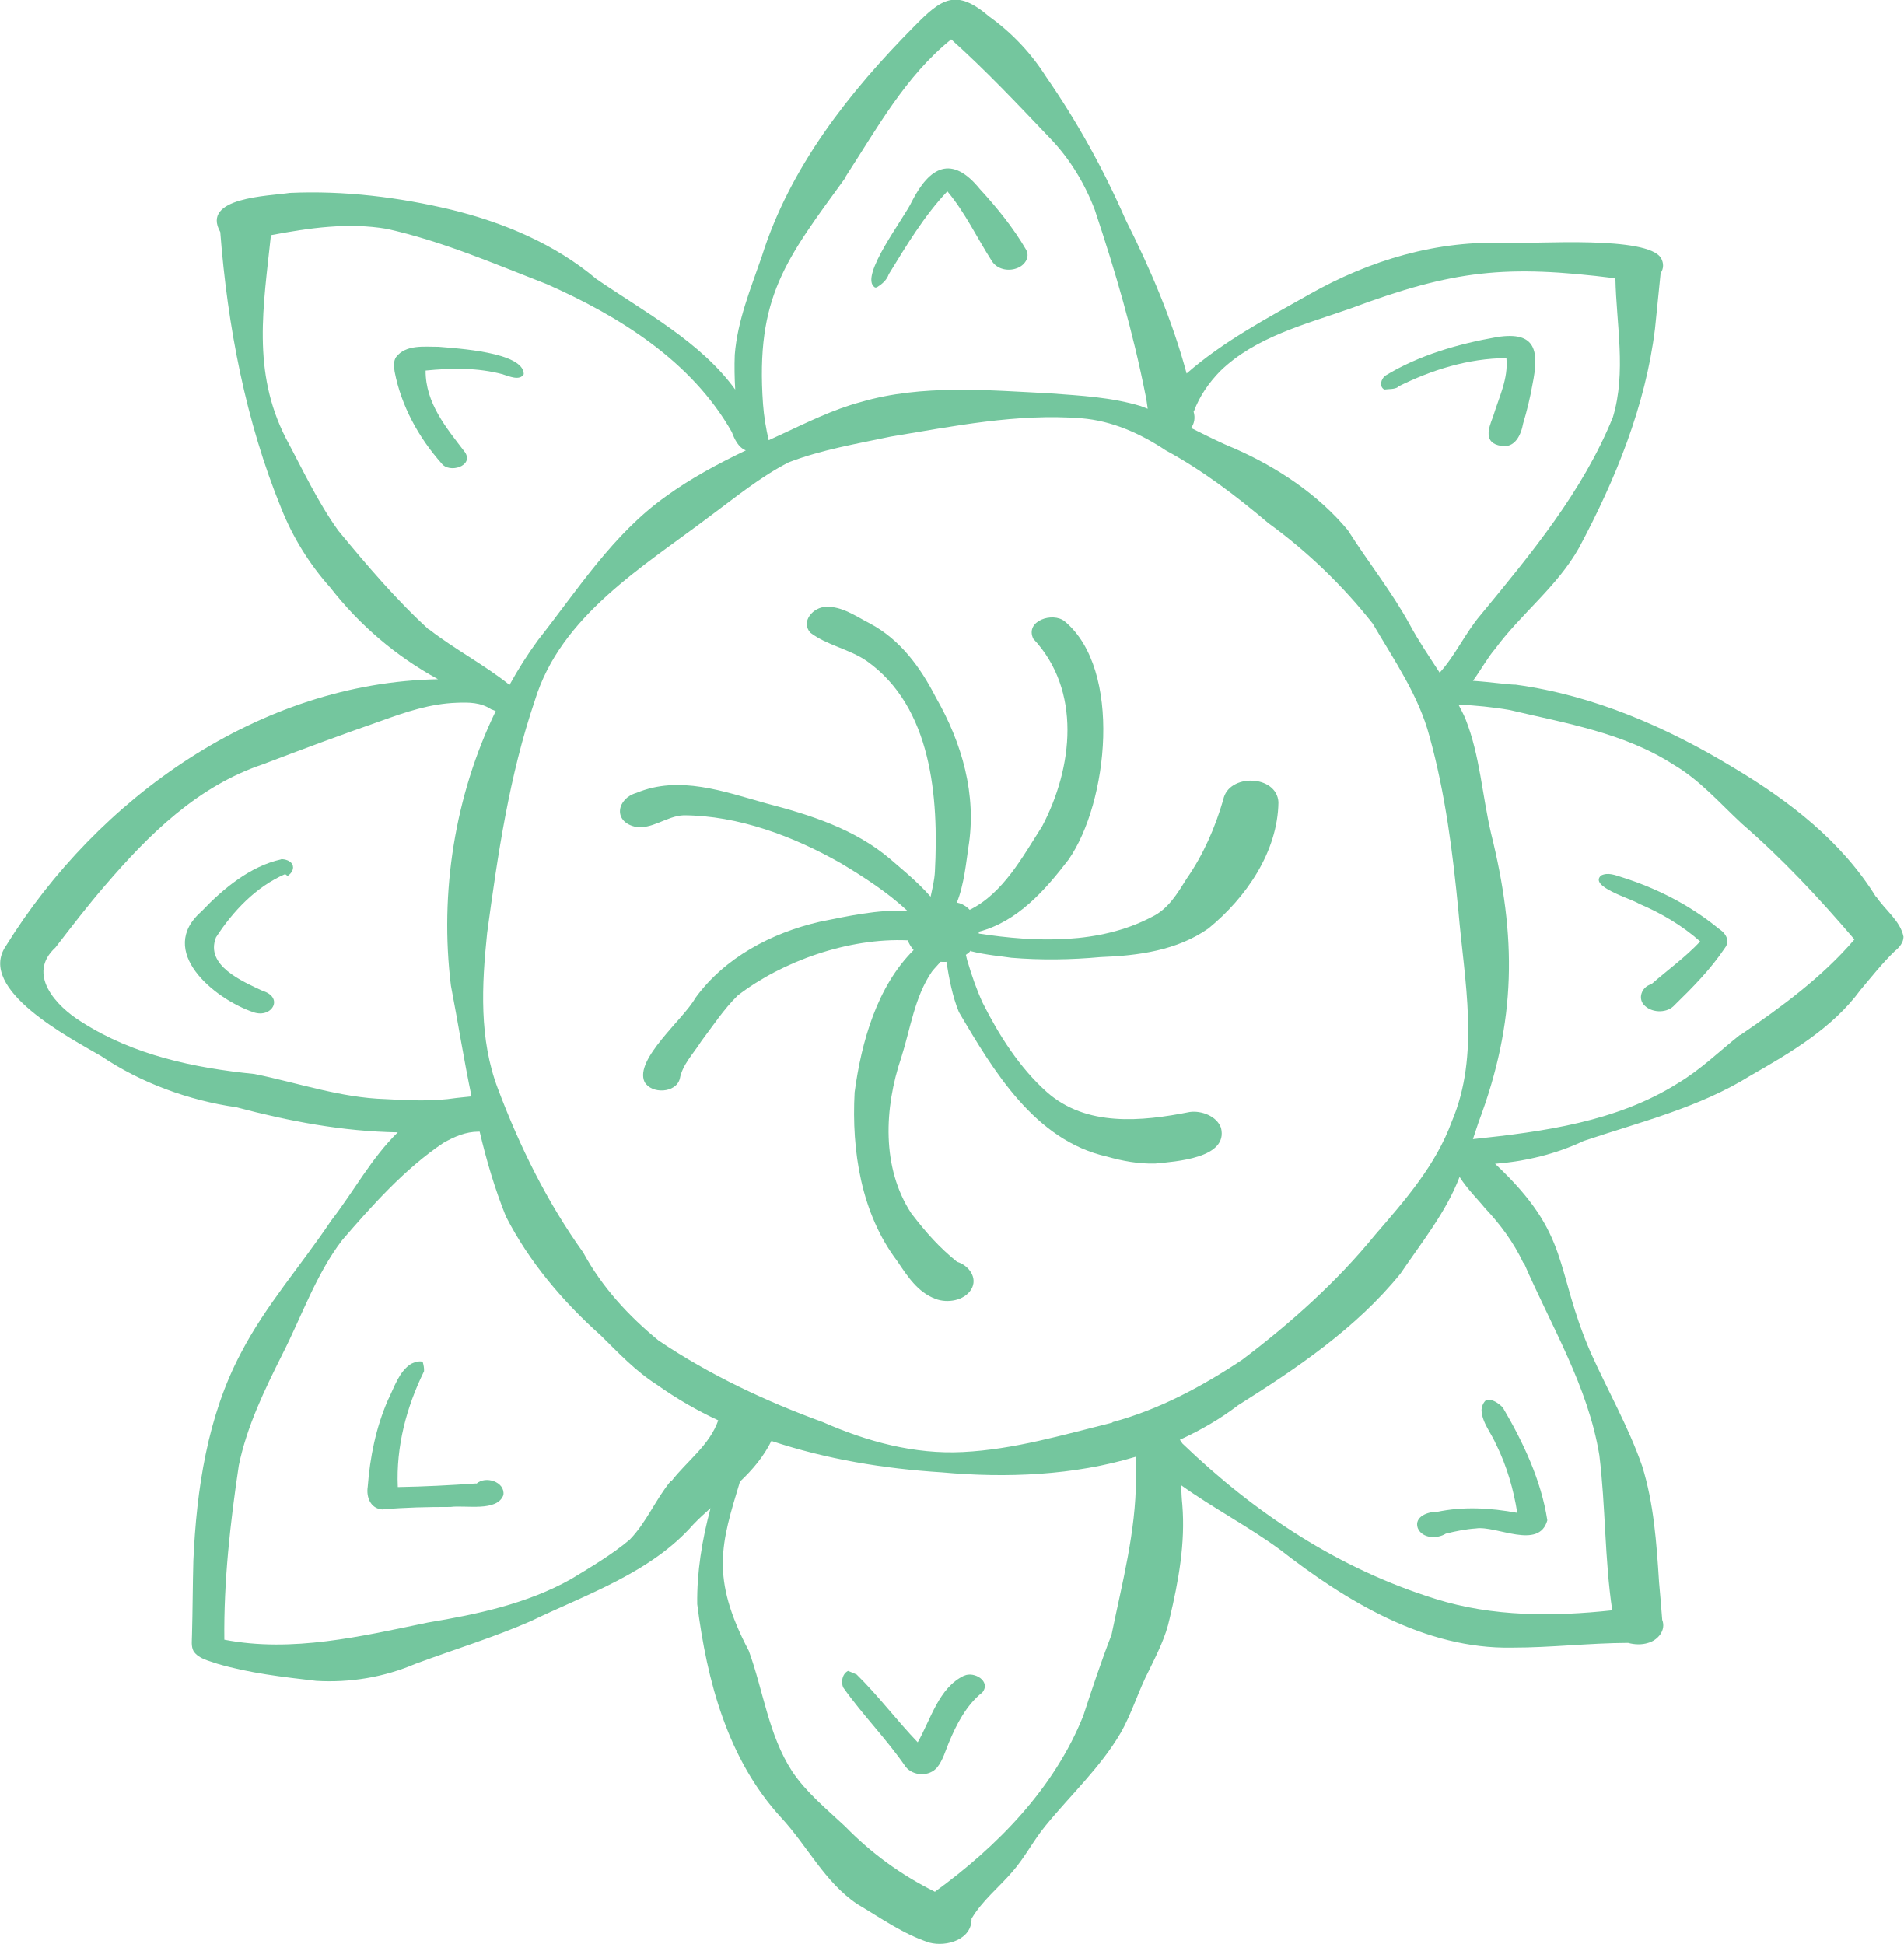
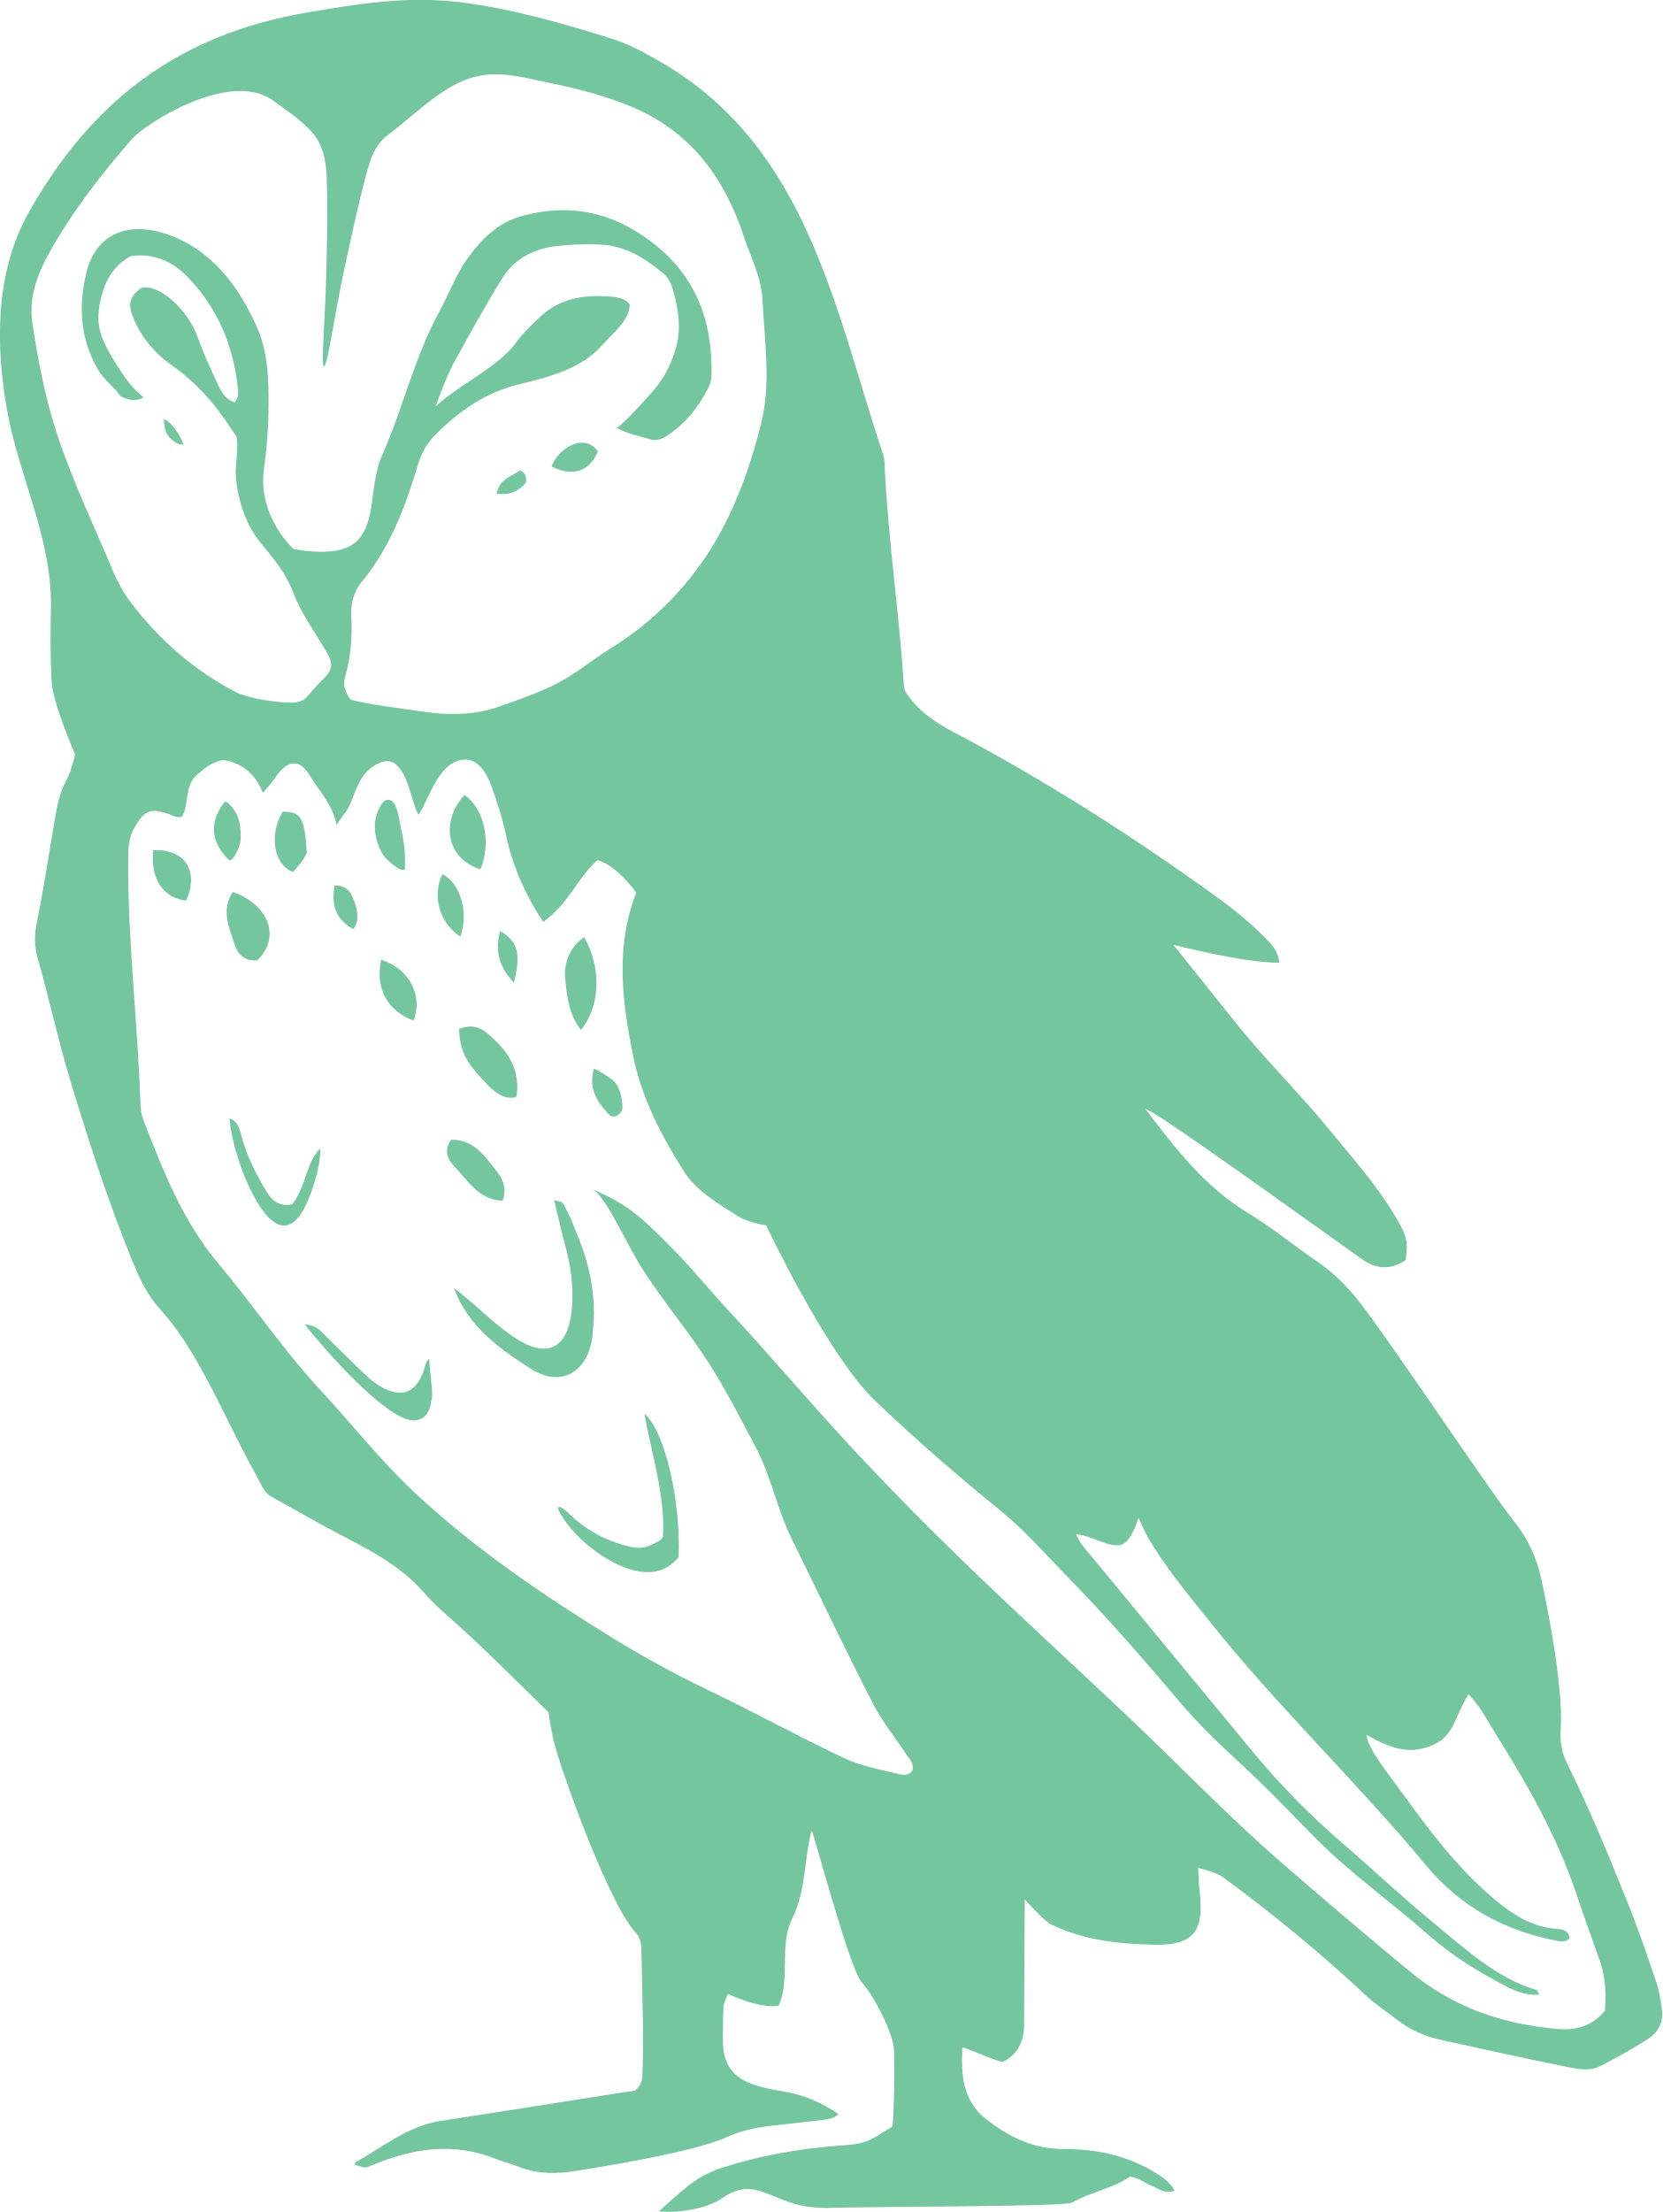
- <svg xmlns="http://www.w3.org/2000/svg" id="Layer_2" data-name="Layer 2" viewBox="0 0 84.19 85.98">
+ <svg xmlns="http://www.w3.org/2000/svg" id="Layer_2" data-name="Layer 2" viewBox="0 0 67.56 89.88">
  <defs>
    <style>
      .cls-1 {
        fill: #74c69e;
      }
    </style>
  </defs>
  <g id="Layer_1-2" data-name="Layer 1">
    <g>
-       <path class="cls-1" d="M42.93,42.07c.67.17,1.41.23,1.79.29,1.31.11,2.64.09,3.94-.03,1.66-.06,3.39-.29,4.78-1.27,1.66-1.36,3.06-3.38,3.09-5.58-.07-1.22-2.21-1.28-2.44-.11-.36,1.24-.88,2.43-1.61,3.48-.42.67-.82,1.36-1.56,1.71-2.3,1.21-5.11,1.12-7.64.73v-.08c1.71-.45,2.92-1.82,3.97-3.19,1.75-2.51,2.39-8.41-.17-10.54-.53-.43-1.77-.02-1.39.77,2.14,2.28,1.76,5.7.39,8.3-.86,1.34-1.72,2.96-3.2,3.69-.03-.02-.05-.05-.07-.07-.16-.14-.33-.22-.5-.25.32-.78.42-1.84.51-2.44.38-2.32-.28-4.62-1.44-6.64-.68-1.33-1.57-2.55-2.92-3.27-.59-.3-1.24-.77-1.93-.73-.56,0-1.14.64-.7,1.14.73.56,1.72.72,2.49,1.25,2.89,2.04,3.19,6.06,3.02,9.32-.02.38-.11.74-.19,1.11-.61-.7-1.42-1.34-1.78-1.66-1.56-1.33-3.54-1.96-5.5-2.47-1.86-.52-3.83-1.25-5.73-.46-.86.25-1.04,1.25-.08,1.49.75.16,1.41-.47,2.17-.5,2.42.01,4.86.93,6.95,2.12,1.02.61,2.07,1.29,2.95,2.11-1.29-.08-2.69.24-3.89.48-2.12.49-4.2,1.58-5.5,3.38-.5.91-2.7,2.7-2.24,3.7.31.55,1.39.5,1.56-.14.11-.62.61-1.12.95-1.66.52-.69.99-1.41,1.61-2.02,1.97-1.52,4.91-2.56,7.52-2.44.05.14.14.29.26.43-1.62,1.61-2.31,4.06-2.61,6.29-.14,2.58.29,5.36,1.88,7.46.45.67.91,1.39,1.7,1.68.52.2,1.26.08,1.57-.41.32-.52-.11-1.08-.62-1.23-.79-.64-1.36-1.28-2.02-2.14-1.33-2.03-1.2-4.67-.45-6.89.41-1.28.59-2.69,1.36-3.81.11-.14.25-.28.38-.43.08,0,.18.01.26,0,.12.75.26,1.51.55,2.22,1.54,2.62,3.36,5.67,6.54,6.39.7.2,1.42.33,2.14.31.89-.09,3.25-.23,2.91-1.58-.19-.52-.86-.77-1.38-.7-2.12.42-4.58.67-6.33-.89-1.2-1.07-2.11-2.51-2.83-3.94-.27-.59-.48-1.2-.66-1.81-.03-.08-.05-.2-.08-.31.06-.05.14-.09.19-.16,0,0,.01-.02.02-.03h0Z" />
-       <path class="cls-1" d="M82.96,39.68c-1.52-2.46-3.82-4.24-6.28-5.71-2.96-1.8-6.2-3.22-9.66-3.69-.33,0-1.12-.12-1.89-.17.36-.49.67-1.06.98-1.41,1.14-1.55,2.75-2.76,3.71-4.47,1.61-3.01,2.94-6.27,3.36-9.68.09-.82.16-1.64.25-2.47.14-.2.14-.44.02-.66-.59-1-5.52-.64-6.78-.67-3.11-.14-6.09.75-8.79,2.28-1.86,1.05-3.79,2.07-5.41,3.49-.64-2.38-1.61-4.64-2.71-6.83-.97-2.22-2.14-4.33-3.52-6.32-.66-1.04-1.51-1.93-2.5-2.64-1.47-1.26-2.11-.79-3.31.43-2.89,2.92-5.51,6.24-6.75,10.2-.49,1.42-1.07,2.82-1.19,4.33-.02.51-.01,1.03.02,1.54-1.53-2.11-4.01-3.43-6.14-4.89-1.83-1.54-4.07-2.49-6.39-3.06-2.33-.56-4.76-.86-7.17-.75-.91.14-3.94.19-3.07,1.73.32,4.16,1.12,8.36,2.7,12.23.51,1.28,1.24,2.46,2.16,3.49,1.31,1.68,2.91,3.04,4.77,4.06-7.89.14-15.05,5.25-19.11,11.8-1.31,1.92,2.86,4.08,4.2,4.86,1.74,1.18,3.88,1.97,5.99,2.27,2.34.62,4.7,1.07,7.14,1.11-1.17,1.14-1.95,2.62-2.95,3.91-1.31,1.96-2.89,3.74-3.98,5.84-1.49,2.8-1.97,6.05-2.11,9.19-.03,1.09-.03,2.19-.06,3.28,0,.24-.05.51.07.73.23.34.68.42,1.04.55,1.42.42,2.91.59,4.38.76,1.5.09,3-.16,4.38-.75,1.72-.64,3.44-1.16,5.11-1.89,2.51-1.21,5.31-2.14,7.19-4.28.24-.25.5-.49.76-.72-.38,1.41-.61,2.84-.59,4.25.43,3.39,1.34,6.86,3.71,9.44,1.16,1.25,1.93,2.86,3.36,3.82,1.03.61,2.05,1.34,3.2,1.71.76.2,1.88-.14,1.86-1.06.47-.8,1.22-1.39,1.81-2.08.56-.64.93-1.39,1.47-2.04,1.11-1.36,2.42-2.57,3.31-4.09.51-.89.79-1.88,1.26-2.78.36-.74.74-1.48.91-2.29.39-1.64.7-3.33.56-5.03-.03-.28-.04-.56-.05-.86,1.41,1.01,2.97,1.82,4.36,2.84,2.94,2.29,6.42,4.41,10.26,4.34,1.76,0,3.36-.2,5.14-.21.29.08.61.09.89,0,.43-.12.8-.56.62-1.02-.04-.55-.09-1.11-.14-1.67-.11-1.73-.23-3.48-.75-5.14-.61-1.74-1.49-3.27-2.27-5-1.64-3.78-.83-5.17-4.23-8.36,1.36-.11,2.69-.43,3.92-1.01,2.5-.84,5.09-1.47,7.36-2.88,1.8-1.03,3.64-2.11,4.88-3.8.49-.58.96-1.18,1.51-1.71.2-.16.39-.38.39-.64-.14-.71-.83-1.19-1.22-1.79v.04ZM52.79,18.2c.25-.68.67-1.28,1.17-1.79,1.57-1.52,3.76-2.06,5.77-2.77,4.56-1.7,6.86-1.94,11.7-1.33.04,2.04.49,4.14-.11,6.14-1.33,3.28-3.61,6.03-5.86,8.76-.67.79-1.11,1.78-1.8,2.54-.46-.71-.94-1.41-1.33-2.14-.8-1.46-1.83-2.74-2.73-4.16-1.31-1.58-3.12-2.78-5-3.61-.62-.25-1.27-.58-1.93-.91.14-.2.19-.45.11-.72v-.02ZM37.4,7.8c1.39-2.14,2.64-4.43,4.66-6.06,1.54,1.38,2.95,2.88,4.36,4.36.88.91,1.54,2,1.99,3.18.91,2.73,1.68,5.36,2.25,8.23.04.18.06.38.09.57-.11-.04-.21-.08-.31-.12-1.29-.39-2.64-.46-3.98-.56-2.74-.14-5.7-.41-8.39.38-1.24.33-2.39.91-3.56,1.45-.18.08-.34.16-.52.24-.12-.52-.21-1.05-.25-1.59-.34-4.76,1.02-6.41,3.67-10.06h0ZM18.98,27.86c-1.43-1.3-2.76-2.86-4.02-4.39-.92-1.28-1.58-2.71-2.32-4.09-1.51-2.96-.99-5.84-.66-8.98,1.69-.32,3.41-.57,5.12-.28,2.44.54,4.76,1.55,7.08,2.45,3.21,1.42,6.41,3.41,8.18,6.54.12.32.29.68.62.81-1.23.59-2.43,1.23-3.53,2.03-2.34,1.66-3.91,4.14-5.66,6.36-.47.64-.88,1.29-1.26,1.98-1.11-.89-2.42-1.57-3.55-2.45h0ZM17.04,48.61c-1.99-.06-3.86-.72-5.79-1.11-2.68-.27-5.34-.83-7.64-2.3-1.14-.7-2.44-2.12-1.16-3.29.72-.93,1.43-1.86,2.2-2.75,1.94-2.26,4.09-4.39,6.99-5.36,1.73-.66,3.47-1.31,5.22-1.92,1.08-.39,2.16-.76,3.34-.8.54-.02,1.05-.02,1.52.29.06.02.14.05.2.08-1.81,3.74-2.49,8.03-1.98,12.15.31,1.61.57,3.26.91,4.89-.23.02-.45.05-.67.07-1.03.16-2.11.11-3.14.05h.01ZM29.67,65.49c-.68.82-1.08,1.84-1.83,2.61-.8.67-1.7,1.2-2.59,1.74-1.94,1.09-4.16,1.56-6.33,1.92-2.94.61-6,1.34-9,.76-.03-2.58.26-5.17.64-7.71.36-1.74,1.14-3.34,1.93-4.92.86-1.69,1.48-3.52,2.64-5.04,1.32-1.53,2.77-3.16,4.47-4.3.49-.28,1-.5,1.56-.5h.05c.3,1.27.67,2.53,1.16,3.75,1.02,2,2.52,3.77,4.19,5.26.78.77,1.54,1.58,2.48,2.18.86.61,1.77,1.14,2.72,1.58-.39,1.11-1.38,1.79-2.08,2.7v-.03ZM50.23,65.39c0,2.34-.61,4.62-1.08,6.91-.46,1.19-.86,2.39-1.25,3.59-1.29,3.22-3.8,5.77-6.56,7.78-1.49-.74-2.81-1.7-3.97-2.89-.82-.77-1.71-1.49-2.34-2.43-1.05-1.61-1.27-3.56-1.92-5.34-1.71-3.25-1.22-4.74-.39-7.48.56-.53,1.05-1.11,1.39-1.8,2.43.81,4.99,1.23,7.54,1.39,2.84.26,5.83.14,8.57-.69-.02.29.05.61,0,.96h0ZM49.19,62.92c-2.18.54-4.36,1.19-6.61,1.3-2.14.11-4.24-.46-6.19-1.32-2.5-.91-5.02-2.09-7.27-3.61-1.33-1.09-2.5-2.36-3.33-3.89-1.59-2.22-2.81-4.69-3.77-7.24-.84-2.2-.72-4.58-.48-6.89.47-3.47.98-6.96,2.11-10.29,1.14-3.75,4.8-5.92,7.77-8.17,1.11-.82,2.2-1.72,3.45-2.36,1.45-.56,3.01-.82,4.52-1.14,2.78-.46,5.58-1.03,8.42-.81,1.36.11,2.61.67,3.74,1.42,1.64.89,3.12,2.02,4.54,3.22,1.72,1.25,3.29,2.76,4.61,4.44.94,1.61,2.03,3.17,2.51,4.99.7,2.53,1.03,5.14,1.28,7.74.26,3.07.96,6.32-.29,9.28-.71,1.94-2.06,3.48-3.39,5.02-1.7,2.09-3.74,3.91-5.88,5.53-1.77,1.18-3.67,2.2-5.74,2.76h0ZM67.38,55.85c1.21,2.8,2.84,5.46,3.34,8.51.28,2.27.23,4.58.57,6.86-2.59.28-5.28.29-7.8-.5-4.28-1.33-7.98-3.77-11.21-6.88-.03-.06-.07-.11-.11-.16.91-.42,1.77-.91,2.58-1.53,2.61-1.64,5.22-3.41,7.17-5.81.94-1.39,2.02-2.72,2.62-4.29h0c.33.53.86,1.05,1.12,1.38.68.72,1.27,1.52,1.7,2.43h0ZM76.94,45.77c-.91.72-1.74,1.54-2.75,2.14-2.7,1.7-5.94,2.14-9.06,2.47.08-.25.17-.5.25-.75,1.68-4.47,1.69-8.19.55-12.78-.39-1.68-.49-3.43-1.12-5.03-.09-.23-.21-.44-.32-.66.76.04,1.51.11,2.26.24,2.49.59,5.06,1.01,7.25,2.42,1.16.68,2.03,1.69,3.02,2.61,1.81,1.57,3.39,3.26,4.98,5.12-1.43,1.67-3.23,2.99-5.05,4.23h0Z" />
-       <path class="cls-1" d="M38.79,12.7c.22-.14.42-.31.51-.57.78-1.27,1.56-2.58,2.59-3.67.79.94,1.31,2.06,1.97,3.09.23.36.71.46,1.09.32.34-.11.62-.48.42-.83-.57-.98-1.29-1.86-2.05-2.69-1.23-1.51-2.21-.99-3,.56-.29.67-2.36,3.33-1.64,3.8.03.02.09.01.11-.02h0Z" />
-       <path class="cls-1" d="M22.24,16.56c.27.08.74.3.92-.01,0-.98-2.99-1.14-3.76-1.21-.64,0-1.46-.11-1.89.46-.12.18-.09.44-.06.64.29,1.51,1.06,2.91,2.07,4.05.34.47,1.45.12,1.04-.49-.82-1.07-1.75-2.17-1.74-3.61,1.14-.11,2.28-.14,3.43.17h0Z" />
-       <path class="cls-1" d="M12.43,38.01c-1.36.3-2.56,1.29-3.51,2.29-2.03,1.76.55,3.88,2.29,4.47.82.28,1.36-.66.39-.95-.88-.42-2.54-1.11-2.05-2.36.75-1.16,1.77-2.24,3.06-2.8.04.03.07.06.11.08.17-.11.31-.32.2-.52-.09-.16-.32-.22-.49-.22h0Z" />
-       <path class="cls-1" d="M21.06,65.61c-1.17.08-2.28.14-3.47.16-.08-1.79.38-3.53,1.16-5.12.01-.14-.02-.28-.06-.42-.16-.05-.36.02-.51.09-.54.34-.75,1.05-1.03,1.61-.53,1.22-.79,2.52-.89,3.83-.07.45.12.96.64,1,1-.09,2.01-.11,3.02-.11.66-.09,2.07.23,2.34-.53.08-.59-.8-.86-1.19-.5h0Z" />
-       <path class="cls-1" d="M42.63,74.11c-1.12.53-1.47,1.94-2.05,2.95-.93-.97-1.75-2.07-2.7-3-.12-.06-.26-.11-.38-.16-.25.12-.33.49-.21.74.86,1.22,1.92,2.28,2.76,3.51.34.41,1.04.44,1.39.02.25-.31.36-.72.51-1.08.34-.82.78-1.68,1.49-2.24.39-.49-.36-.94-.8-.74h-.02Z" />
-       <path class="cls-1" d="M66.17,63.91c.46.94.76,1.97.92,3-1.19-.22-2.38-.29-3.56-.04-.38-.02-1.01.21-.84.71.19.47.86.49,1.24.25.44-.11.89-.2,1.33-.23.91-.14,2.79.97,3.16-.36-.27-1.77-1.07-3.46-1.97-4.99-.19-.19-.46-.38-.72-.34-.14.11-.2.27-.22.44.01.57.45,1.05.66,1.57h.01Z" />
-       <path class="cls-1" d="M75.92,41.01c-1.24-1-2.68-1.73-4.2-2.21-.29-.09-.61-.23-.92-.08-.57.49,1.34,1.03,1.67,1.25.97.41,1.91.96,2.71,1.67-.66.7-1.44,1.26-2.16,1.89-.43.11-.64.66-.27.97.34.31.99.31,1.3-.05.8-.78,1.59-1.58,2.22-2.52.28-.36-.02-.73-.36-.91v-.02Z" />
-       <path class="cls-1" d="M61.82,17.1c1.48-.74,3.11-1.25,4.79-1.26.09.92-.32,1.7-.59,2.59-.21.53-.43,1.17.36,1.29.61.11.88-.49.97-.99.17-.56.31-1.14.41-1.71.3-1.47.19-2.39-1.57-2.11-1.71.3-3.45.8-4.94,1.71-.18.14-.28.47-.04.61.18-.03.44,0,.61-.11v-.02Z" />
+       <path class="cls-1" d="M67.54,81.62c-.05-.35-.1-.71-.21-1.04-.37-1.09-.74-2.19-1.17-3.25-.77-1.92-1.56-3.84-2.48-5.7-.22-.44-.28-.89-.25-1.37.14-1.91-.75-5.94-.79-6.11-.19-.89-.57-1.68-1.14-2.38-.98-1.23-4.99-7.26-6.25-8.87-.48-.61-1.01-1.15-1.66-1.6-.98-.67-1.9-1.43-2.91-2.04-1.74-1.06-2.93-2.63-4.13-4.2.31,0,6.11,4.19,8.8,6.1.59.42,1.19.45,1.78.04.1-.79.06-.96-.43-1.79-.76-1.28-1.76-2.39-2.69-3.53-1.22-1.49-2.6-2.84-3.81-4.35-.64-.8-2.51-3.14-2.51-3.14,0,0,2.83.73,4.3.73-.04-.51-.32-.75-.56-1-.64-.66-1.36-1.23-2.11-1.77-3.37-2.42-6.86-4.65-10.54-6.59-.8-.42-1.52-.91-2-1.69,0-.06-.04-.11-.04-.17-.19-2.95-.63-5.89-.78-8.84,0-.21,0-.42-.08-.62-1.96-5.94-3.09-12.49-9.01-15.91-.63-.36-1.27-.73-1.99-.95-1.96-.62-4.08-1.23-6.18-1.49-2.17-.26-4.11.06-6.23.42C7.26,1.4,3.74,4.09,1.18,8.61-.19,11.03-.19,13.96.28,16.63c.48,2.72,1.84,5.24,1.79,8.05-.02,1.01-.03,2.02.03,3.03.05.88.95,2.93.95,2.93,0,0-.12.65-.37,1.1-.25.46-.34.93-.43,1.42-.25,1.46-.47,2.92-.76,4.37-.1.49-.09.93.04,1.4.46,1.61.81,3.24,1.29,4.85.74,2.45,1.52,4.88,2.48,7.26.31.77.63,1.52,1.2,2.15.39.43.75.91,1.07,1.41,1.1,1.73,1.88,3.63,2.88,5.41.16.28.26.62.56.79.93.52,1.85,1.05,2.79,1.54,1.23.65,2.47,1.27,3.41,2.35.44.51.97.95,1.48,1.41,1.25,1.13,2.43,2.34,3.6,3.47.09.64.2,1.18.37,1.72.32,1.07,2.09,6.06,3.17,7.23.19.2.24.47.24.74.02,1.66.11,3.32.04,4.98,0,.24-.02.48-.31.71-.29.04-.67.1-1.05.16-2.28.36-4.56.72-6.85,1.07-1.33.21-2.34,1.06-3.47,1.69-.01.01-.01.05-.01.08.43.16.42.15.7.03,1.63-.68,3.29-.95,5-.27.33.13.68.22,1.01.35.74.28,1.5.28,2.27.15.55-.09,4.71-.72,6.13-1.37.65-.3,1.35-.42,2.06-.49.62-.07,1.24-.14,1.85-.21.21-.03.44-.05.64-.24-.69-.46-1.36-.76-2.1-.89-.44-.08-.88-.15-1.3-.29-.9-.29-1.28-.83-1.3-1.78,0-.44,0-.89.02-1.33,0-.23.19-.59.19-.59,0,0,1.26.61,2.06.48.49-1.14,0-2.45.55-3.55.57-1.13.48-2.49.79-3.57.07.05,1.53,5.6,2.03,6.16.53.6,1.16,1.86,1.3,2.59.04.2.04,2.19-.04,3.27-1.09.69-1.12.71-2.26.79-1.63.13-3.22.41-4.78.93-1.02.33-1.66,1.04-2.46,1.73.79.09,1.95-.11,2.55-.52.96-.66,1.49-.35,2.5.06.64.26,1.3.35,2,.32,1.27-.05,9.44-.04,9.74-.21.77-.44,1.67-.58,2.36-1.06.37.06.6.26.87.37.28.12.54.34.94.21-.2-.38-.49-.55-.79-.74-1.15-.71-2.42-.96-3.74-.96-1.22,0-2.22-.49-3.15-1.23-.96-.76-.99-1.82-.95-2.89,0-.07,1.07.43,1.63.59.58-.28.86-.78.88-1.42,0-.47.03-5.19.03-5.19,0,0,.79.89,1.08,1.02,1.31.63,2.72.79,4.15.82,1.61.04,2.07-.52,1.88-2.13-.04-.31-.06-.99-.06-.99,0,0,.71.16,1.03.39,2,1.48,3.93,3.05,5.75,4.76.41.38.88.7,1.33,1.04.5.38,1.07.64,1.68.78,1.71.38,3.41.75,5.13,1.1.46.09.96.21,1.4-.01.66-.33,1.31-.7,1.93-1.09.47-.3.67-.72.59-1.25ZM2.3,17.58c-.47-1.44-.75-2.92-.98-4.41-.21-1.36.42-2.5,1.08-3.58.86-1.41,1.89-2.71,2.98-3.96.51-.58,3.97-2.84,5.74-1.53.57.42,1.07.73,1.55,1.26.46.5.59,1.21.61,1.87.03.83.02,2.21-.01,3.56-.04,2.07-.24,4.13-.1,4.1.15-.03.4-2,.85-4.08.42-1.97.89-4,1.11-4.49.15-.33.33-.61.63-.83.93-.7,1.83-1.62,2.91-2.14,1.29-.62,2.44-.23,3.76.04,1.08.22,2.15.5,3.17.92,2.47,1.01,3.85,2.91,4.65,5.35.28.84.7,1.62.74,2.53.08,1.68.36,3.37-.06,5.04-.44,1.76-1.06,3.48-2,5.01-1.03,1.66-2.41,3.05-4.1,4.1-.73.45-1.38,1-2.15,1.41-.77.4-1.58.67-2.39.96-1.13.4-2.28.34-3.43.16-.85-.13-1.71-.22-2.54-.42-.15-.04-.23-.3-.29-.44-.12-.27.02-.53.07-.78.16-.7.22-1.41.18-2.12-.04-.56.08-1.06.44-1.49,1.15-1.4,1.76-3.05,2.27-4.75.14-.46.37-.87.71-1.21.98-.98,2.06-1.73,3.45-2.06,1.24-.3,2.51-.63,3.37-1.62.35-.41,1.04-.93,1.08-1.59-.19-.34-.76-.34-1.06-.35-.91-.05-1.78.13-2.49.75-.4.35-.78.73-1.09,1.15-.72.98-2.29,1.68-3.25,2.57.26-.76.53-1.39.78-1.85.62-1.12,1.23-2.24,1.9-3.32.49-.8,1.26-1.22,2.2-1.34.62-.07,1.24-.09,1.86-.06,1,.06,1.79.57,2.52,1.18.2.17.32.43.39.69.21.73.33,1.51.13,2.26-.19.68-.45,1.23-.9,1.76-.13.15-1.42,1.62-1.55,1.54.47.27.94.34,1.38.48.27.09.52-.03.75-.18.73-.5,1.25-1.18,1.64-1.95.09-.18.11-.4.11-.61.02-2.16-.68-3.96-2.48-5.31-1.62-1.22-3.36-1.55-5.27-1.01-.95.27-1.63.95-2.18,1.73-.48.67-.76,1.47-1.16,2.19-1,1.85-1.46,3.91-2.31,5.82-.28.63-.32,1.38-.43,2.08-.22,1.34-.74,1.83-2.13,1.81-.32-.01-.71-.05-1.03-.11-.84-.83-1.36-2.01-1.21-3.19.1-.76.18-1.53.19-2.29.02-1.22.02-2.47-.49-3.59-.76-1.68-1.87-3.14-3.69-3.74-1.51-.5-2.84-.03-3.23,1.62-.32,1.37-.23,2.63.46,3.86.26.46.68.74.95,1.13.3.13.57.23.93.04-.48-.37-.82-.88-1.14-1.39-.51-.83-.83-1.41-.65-2.39.16-.85.49-1.55,1.28-1.97.85-.11,1.63.16,2.3.86,1.23,1.27,1.86,2.8,2.04,4.53.02.18.03.36-.13.56-.42-.13-.59-.52-.75-.87-.28-.59-.54-1.18-.76-1.79-.4-1.12-1.58-2.18-2.28-1.99-.42.27-.52.61-.43.92.26.9.9,1.69,1.67,2.23,1.3.91,2.05,2.01,2.61,2.88.11.16-.02,1.17-.02,1.38,0,.91.34,2.09.93,2.84.62.78,1.06,1.22,1.43,2.18.31.79.82,1.5,1.26,2.24.37.61.36.83-.15,1.31-.61.58-.55.86-1.22.87-.49,0-1.69-.14-2.27-.44-1.68-.88-3.07-2.1-4.22-3.6-.29-.38-.52-.78-.71-1.22-.81-1.93-1.7-3.77-2.33-5.71ZM65.23,81.7c-.53.64-1.18.81-1.94.74-2.24-.19-4.23-.88-6.01-2.35s-3.53-2.96-5.27-4.47c-2.17-1.89-4.15-3.97-6.24-5.94-2.18-2.06-4.39-4.08-6.54-6.16-1.6-1.55-3.16-3.13-4.67-4.76-1.69-1.82-3.29-3.72-4.98-5.54-1.13-1.22-1.63-1.95-3.2-3.42-.78-.73-1.31-1.04-2.32-1.49.53.24,1.37,2.15,1.95,3.09.76,1.23,1.7,2.35,2.51,3.55.84,1.23,1.5,2.55,2.2,3.86.62,1.18.87,2.54,1.47,3.74,1.11,2.25,2.17,4.5,3.32,6.73.37.7.88,1.33,1.32,2,.13.19.32.36.26.64-.12.23-.34.21-.54.17-.75-.18-1.56-.33-2.26-.66-1.85-.87-3.65-1.87-5.5-2.75-1.31-.63-2.58-1.32-3.82-2.08-2.88-1.77-5.67-3.66-8.16-5.99-1.37-1.29-2.52-2.76-3.79-4.13-1.49-1.61-2.72-3.44-4.13-5.12-1.46-1.73-2.27-3.8-3.07-5.87-.07-.19-.1-.4-.11-.61-.11-3.32-.52-6.62-.5-9.95,0-.45.01-.88.25-1.29.4-.72.67-.83,1.43-.55.17.06.32.17.52.08.28-.51.09-1.21.55-1.64.29-.27.62-.56,1.11-.65.67.08,1.32.54,1.61,1.33.35-.36.44-.53.63-.78.45-.56.89-.55,1.26.05.4.66.95,1.2,1.11,2.04.33-.53.42-.5.6-.96.13-.33.24-.66.44-.97.23-.36.9-.89,1.33-.56.58.45.63,1.47.96,2.08.43-.66.76-1.94,1.61-2.2.96-.29,1.31.88,1.53,1.54.16.48.31.96.41,1.45.25,1.3.92,2.69,1.52,3.56,1.07-.78,1.31-1.69,2.2-2.51.77.18,1.58,1.32,1.58,1.32,0,.1.02-.05,0,0-.86,2.21-.58,4.43-.12,6.66.34,1.68,1.12,3.17,2.02,4.61.54.87,1.41,1.34,2.22,1.87.42.27,1.16.38,1.16.38,0,0,2.47,5.24,4.41,7.11,1.67,1.6,3.43,3.11,5.22,4.57.92.76,1.69,1.65,2.51,2.49,1.66,1.69,3.22,3.48,4.75,5.29,1.06,1.25,2.31,2.3,3.47,3.44.65.64,1.28,1.31,1.93,1.96,1.44,1.46,3.12,2.64,4.65,3.99.95.84,2.05,1.51,3.19,2.1.39.2.8.34,1.29.31-.06-.1-.07-.18-.11-.19-1.64-.49-2.86-1.64-4.14-2.69-1.31-1.07-2.53-2.23-3.81-3.33-1.25-1.08-2.42-2.27-3.49-3.55-2.21-2.67-4.42-5.35-6.63-8.03-.22-.27-.48-.51-.64-.92.71.08,1.27.53,1.8.44.46-.11.73-1.11.73-1.11,0,0,.26.57.33.7.72,1.27,1.66,2.38,2.56,3.51,2.76,3.46,6,6.54,8.83,9.95,1.36,1.64,3.18,2.63,5.29,3.03.17.03.36.06.51-.09-.02-.32-.27-.38-.49-.39-1.2-.08-2.08-.77-2.93-1.53-1.24-1.12-2.25-2.43-3.22-3.78-.28-.39-.57-.76-.84-1.14-.18-.26-.75-1.01-.77-1.44,1.31.76,2,.73,2.77.38.8-.36.88-1.28,1.38-2.03.49.51.77,1.09,1.11,1.63,1.28,2.04,2.5,4.18,3.26,6.46.3.9.63,1.79.94,2.68.26.7.28,1.41.23,2.09Z" />
+       <path class="cls-1" d="M22.53,48.8c.16.65.3,1.3.48,1.95.22.84.31,1.69.22,2.55-.17,1.54-1.04,1.87-2.24,1.1-.93-.6-1.66-1.41-2.54-2.06.57,1.54,1.8,2.43,3.11,3.27,1.26.81,2.27.1,2.49-1.13.03-.15.04-.29.05-.44.1-.91,0-1.84-.24-2.72-.12-.44-.28-.88-.46-1.3-.11-.27-.21-.55-.35-.81-.06-.11-.13-.29-.23-.37-.03,0-.31-.11-.29-.04Z" />
+       <path class="cls-1" d="M25.29,63.65c.8.33,1.67.39,2.29-.38.1-2.3-.57-5.14-1.39-5.83.28,1.57.87,3.43.75,5,0,.14-.49.35-.61.39-.2.07-.4.08-.61.04-1-.2-1.91-.68-2.65-1.42-.26-.26-.52-.34-.3.04.31.55.86,1.13,1.36,1.48.33.26.73.5,1.16.68Z" />
+       <path class="cls-1" d="M17.23,55.66c-.3.94-.92,1.18-1.77.67-.2-.12-.4-.26-.57-.43-.56-.53-1.1-1.08-1.65-1.61-.19-.18-.35-.45-.85-.47,1.31,1.64,3.62,4.08,4.54,3.89.5-.1.55-.51.63-.93.04-.24-.15-1.54-.11-1.58-.18.17-.17.32-.22.46Z" />
+       <path class="cls-1" d="M11.88,48.94c-.75.13-.98-.39-1.29-.94-.32-.56-.58-1.15-.76-1.78-.08-.29-.12-.63-.5-.78.09,1.22.78,3.06,1.43,3.85.07.09.15.18.24.26.42.36.79.33,1.14-.1.44-.54.91-2.06.88-2.79-.58.56-.55,1.48-1.14,2.28Z" />
+       <path class="cls-1" d="M18.66,41.81c.02,1.07.47,1.53,1.08,2.19.25.28.75.74,1.25.57.15-.93-.21-1.67-.85-2.28-.37-.36-.76-.77-1.48-.48Z" />
+       <path class="cls-1" d="M10.46,39.02c.95-.91.5-2.24-1-2.78-.49.77-.14,1.46.08,2.14.14.45.45.68.92.64Z" />
+       <path class="cls-1" d="M22.97,39.73c.06.69.14,1.48.64,2.12.8-.97.84-2.54.13-3.77-.62.43-.82,1.1-.77,1.65Z" />
+       <path class="cls-1" d="M19.53,35.32c.45-1.12.15-2.46-.65-3.02-1.01,1.1-.71,2.62.65,3.02Z" />
+       <path class="cls-1" d="M20.43,48.79c.21-.59-.07-.99-.36-1.35-.43-.55-.87-1.14-1.74-1.13-.31.46-.12.82.14,1.09.55.57.98,1.35,1.96,1.39Z" />
+       <path class="cls-1" d="M11.91,35.43c.22-.24.43-.48.56-.78-.09-1.43-.23-1.67-.98-1.67-.57.94-.36,2.17.42,2.45Z" />
+       <path class="cls-1" d="M6.23,34.55c-.13,1.13.39,1.93,1.33,2.05.55-1.2-.05-2.12-1.33-2.05Z" />
+       <path class="cls-1" d="M16.81,41.47c.39-1.04-.19-2.12-1.32-2.47-.24,1.16.24,2.07,1.32,2.47Z" />
+       <path class="cls-1" d="M16.46,35.32s0-.31,0-.43c0-.5-.11-.99-.21-1.47-.05-.25-.12-.85-.43-.92-.3-.07-.5.53-.55.74-.07.34-.03.7.08,1.02.08.24.19.49.38.66.18.17.58.53.73.4Z" />
+       <path class="cls-1" d="M18.71,38.06c.35-1,0-2.17-.73-2.54-.42.88-.13,1.97.73,2.54Z" />
+       <path class="cls-1" d="M9.78,33.77c-.02-.26-.07-.52-.19-.74-.04-.08-.37-.56-.47-.43-.62.78-.56,1.61.17,2.33.18.18.47-.63.48-.71.02-.14.02-.3.01-.45Z" />
+       <path class="cls-1" d="M14.35,37.75c.24-.25.2-.7.08-1.04-.12-.35-.26-.74-.83-.73-.15.86.08,1.38.75,1.77Z" />
+       <path class="cls-1" d="M24.13,43.44c-.2.79.09,1.26.6,1.83.22.25.59-.02.57-.31-.03-.38-.09-.78-.38-1.06-.07-.07-.77-.53-.79-.46Z" />
+       <path class="cls-1" d="M20.33,37.83c-.22.78-.07,1.43.56,2.1.29-1.2.16-1.67-.56-2.1Z" />
+       <path class="cls-1" d="M22.96,18.25c-.26.19-.46.46-.54.71.85.42,1.54.2,1.88-.61-.34-.51-.91-.42-1.34-.1Z" />
+       <path class="cls-1" d="M21.14,19.11c-.33.25-.85.34-.95.95.54.07.9-.11,1.18-.44.04-.22,0-.39-.23-.51Z" />
+       <path class="cls-1" d="M7.46,18.07c-.12-.35-.45-.9-.8-1.04,0,.19.04.48.15.64.14.22.4.4.65.4Z" />
    </g>
  </g>
</svg>
